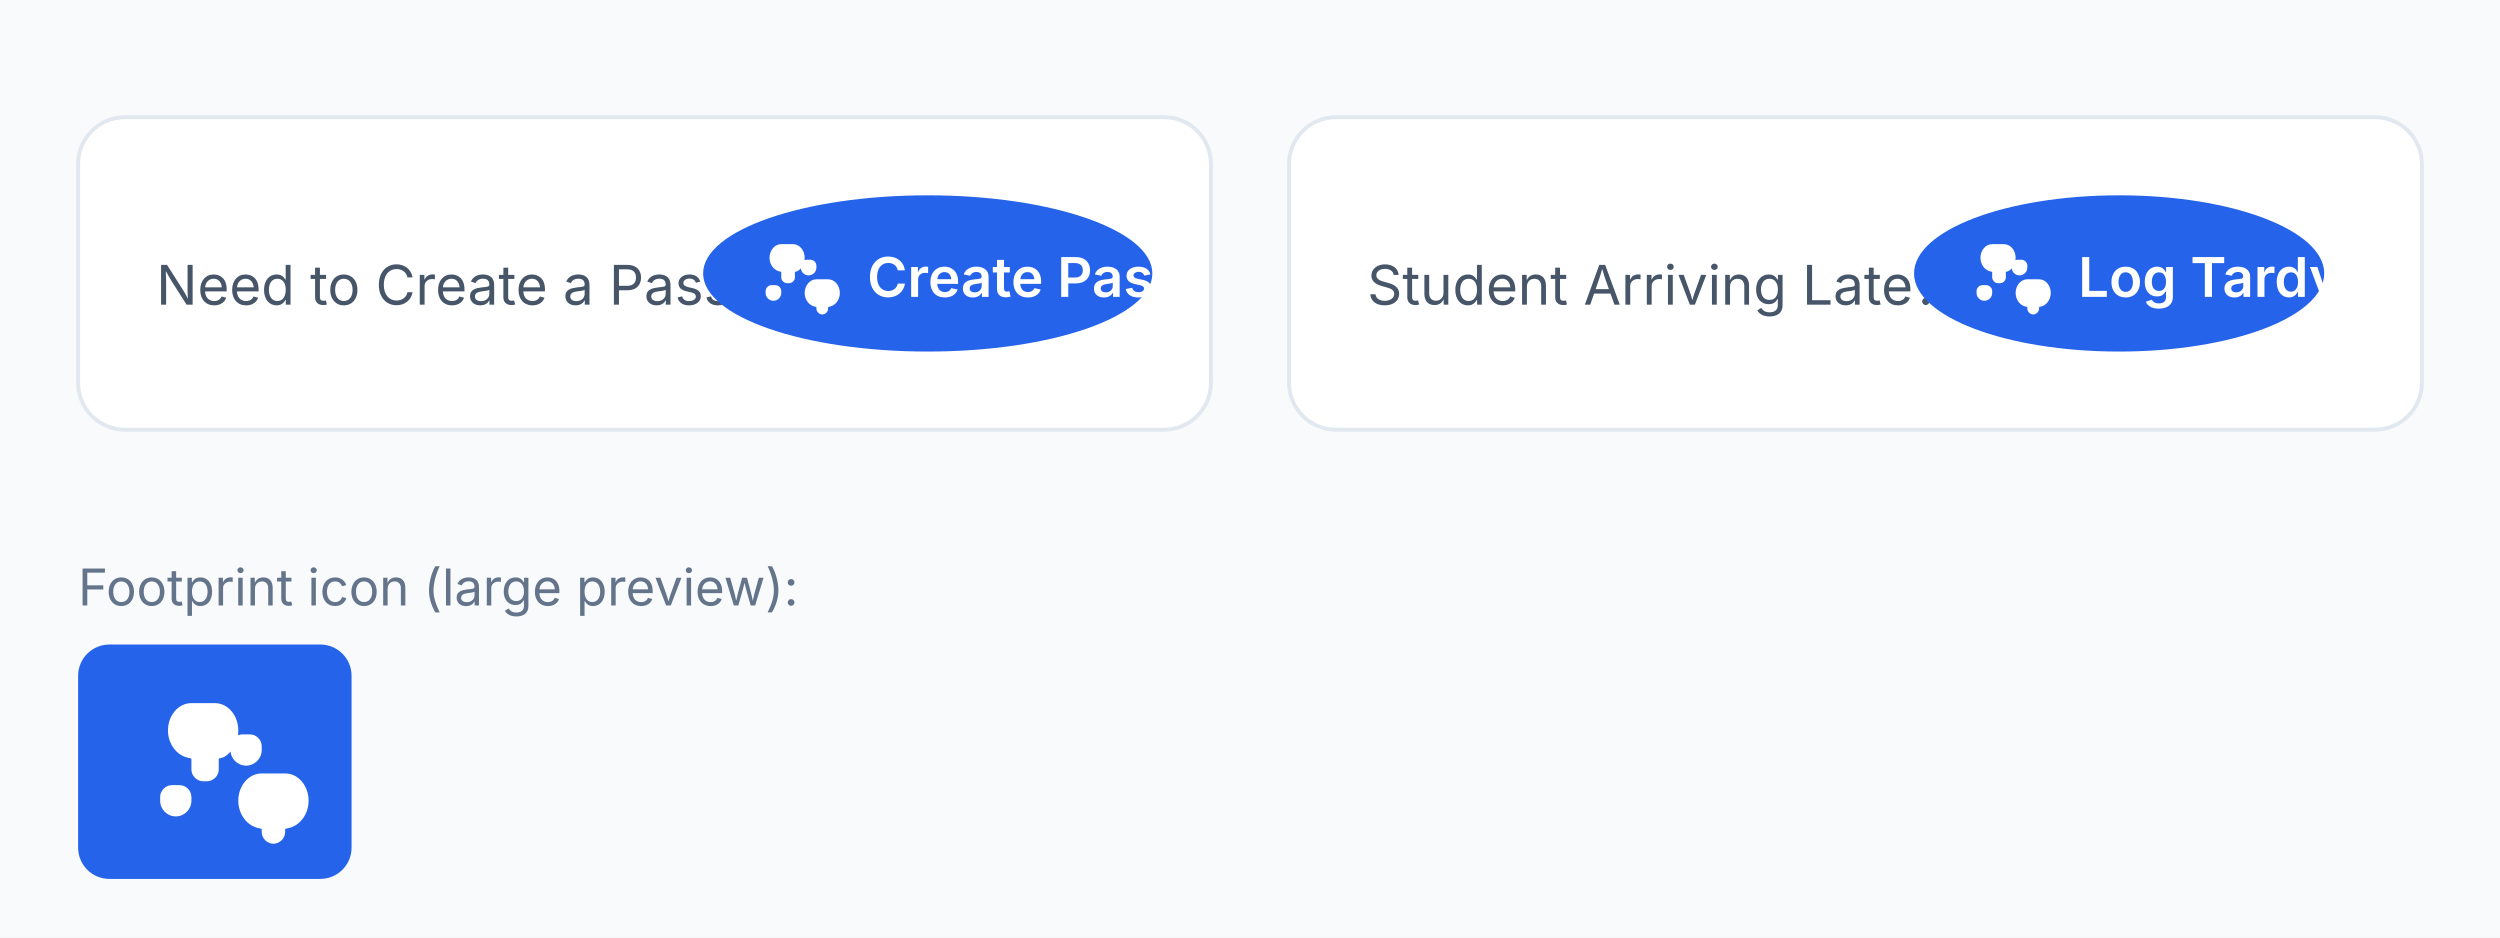
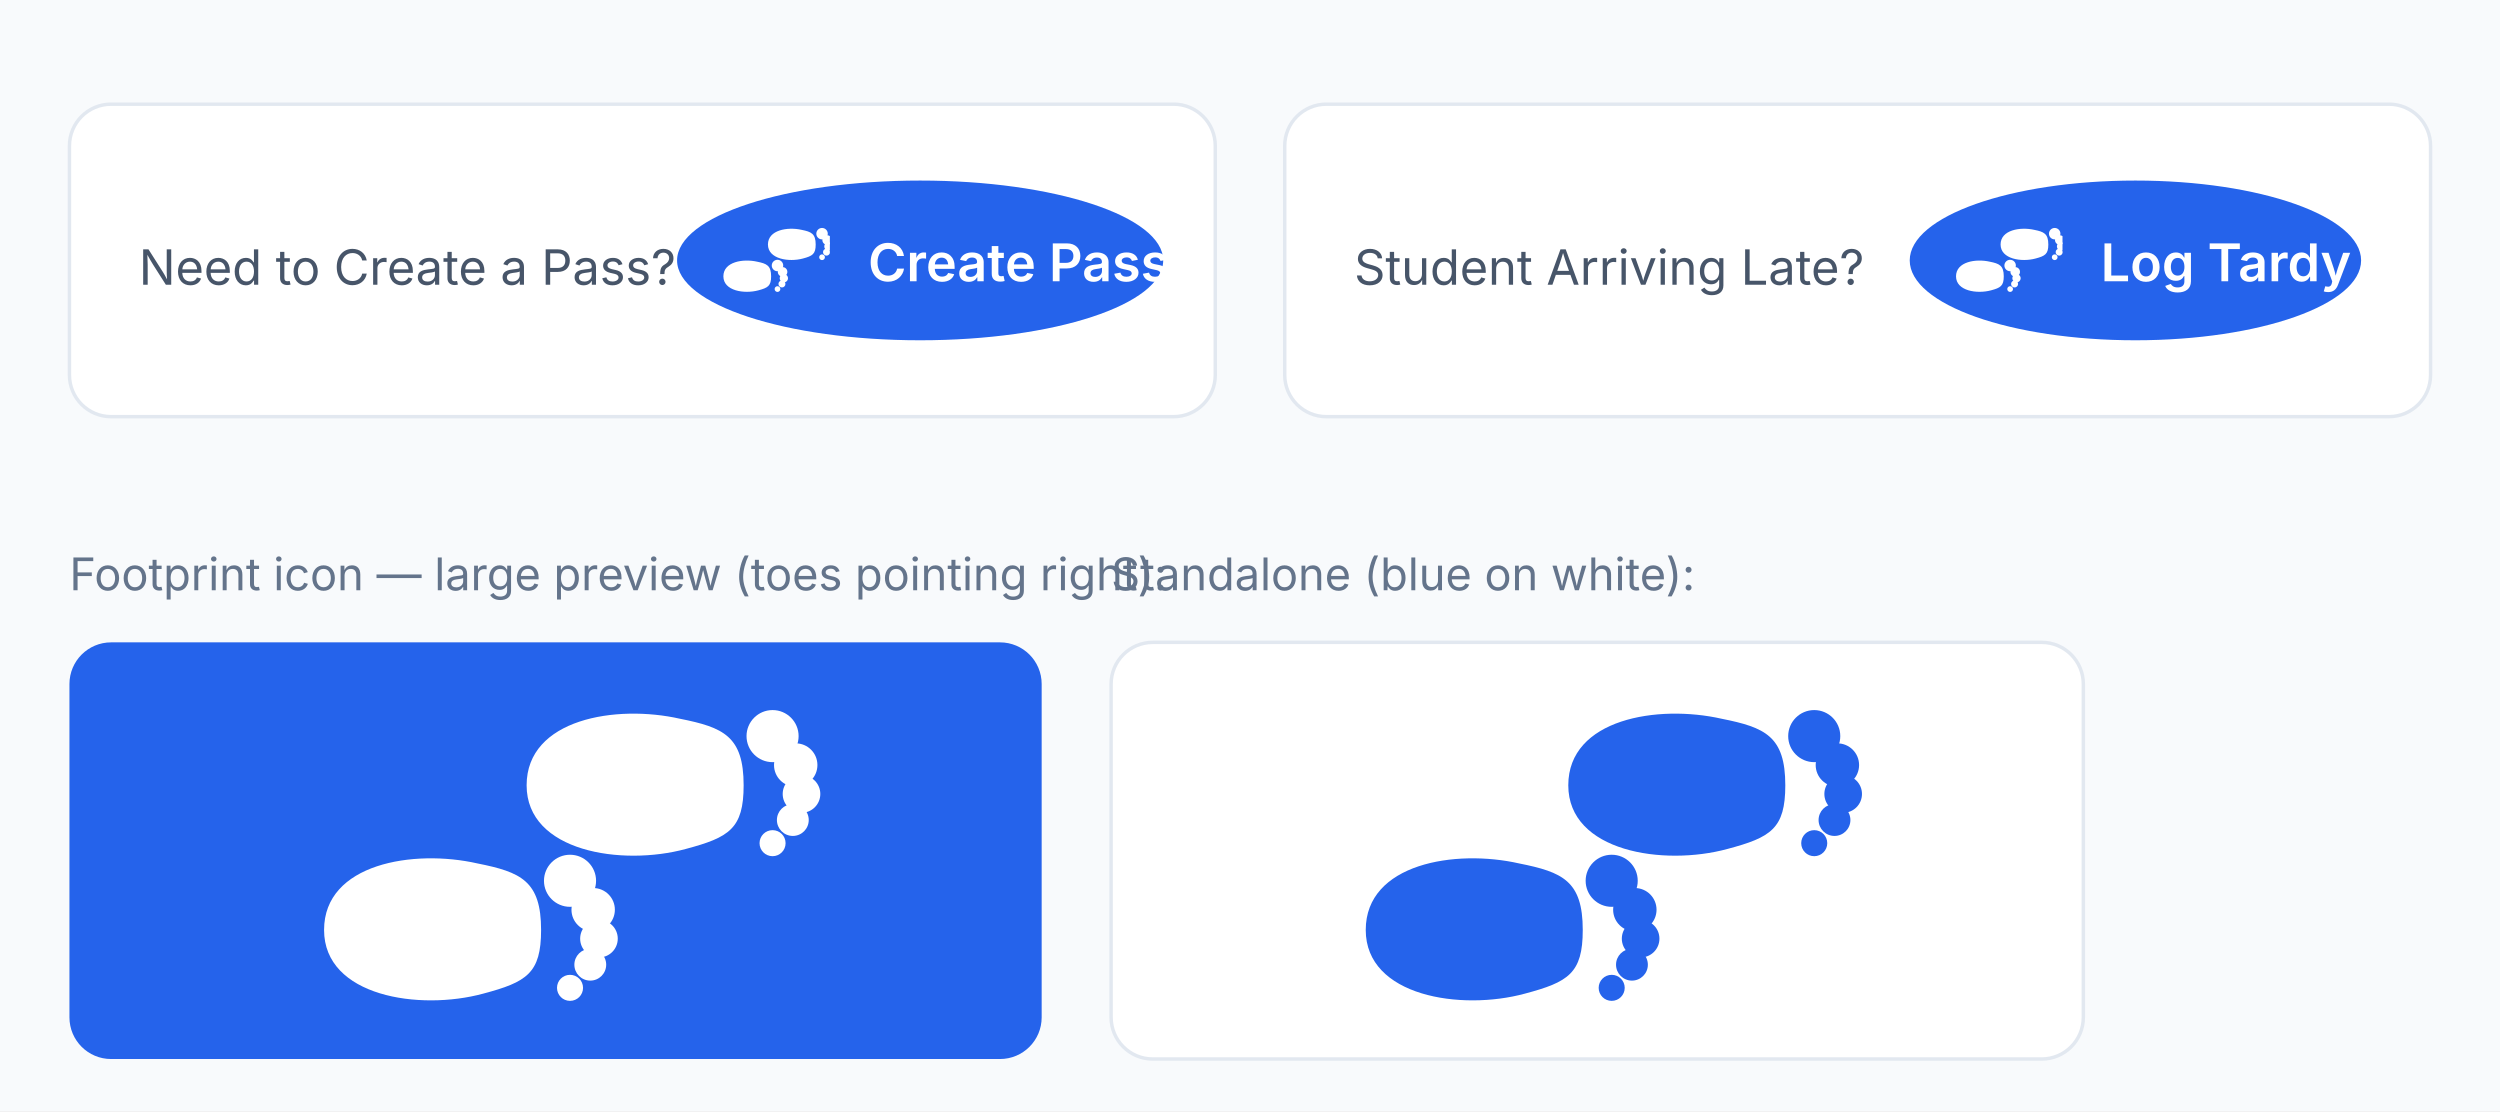
- <svg xmlns="http://www.w3.org/2000/svg" width="640" height="240" viewBox="0 0 640 240">
-   <rect width="640" height="240" fill="#f8fafc" />
-   <rect x="20" y="30" width="290" height="80" rx="12" fill="#ffffff" stroke="#e2e8f0" />
-   <text x="40" y="78" font-family="-apple-system, system-ui, sans-serif" font-size="14" fill="#475569">Need to Create a Pass?</text>
-   <g transform="translate(180,50)">
-     <rect width="115" height="40" rx="999" fill="#2563eb" />
-     <g transform="translate(11,8) scale(1)" fill="#ffffff">
-       <svg width="24" height="24" viewBox="0 0 24 24">
-         <path d="M9 4.5c-1.7 0-3 1.6-3 3.5 0 1.7 1.1 3.2 2.6 3.5l.4.1V13c0 .8.7 1.5 1.5 1.5h.5c.8 0 1.5-.7 1.5-1.5v-1.4l.4-.1C13.9 11.2 15 9.7 15 8c0-1.9-1.3-3.5-3-3.5zM6.5 15c-.8 0-1.5.7-1.5 1.5v.5c0 1.1.9 2 2 2s2-.9 2-2v-.5c0-.8-.7-1.5-1.5-1.5h-1zM18 13.5c-1.7 0-3 1.6-3 3.5 0 1.7 1.1 3.2 2.6 3.5l.4.1v.4c0 .8.7 1.5 1.5 1.5s1.5-.7 1.5-1.5v-.4l.4-.1c1.5-.3 2.6-1.8 2.6-3.5 0-1.9-1.3-3.5-3-3.5h-3zM15.5 8.5c-.8 0-1.5.7-1.5 1.5v.5c0 1.1.9 2 2 2s2-.9 2-2V10c0-.8-.7-1.5-1.5-1.5h-1z" fill="#ffffff" />
+ <svg xmlns="http://www.w3.org/2000/svg" width="720" height="320" viewBox="0 0 720 320">
+   <rect width="720" height="320" fill="#f8fafc" />
+   <rect x="20" y="30" width="330" height="90" rx="12" fill="#ffffff" stroke="#e2e8f0" />
+   <text x="40" y="82" font-family="-apple-system, system-ui, sans-serif" font-size="14" fill="#475569">Need to Create a Pass?</text>
+   <g transform="translate(195,52)">
+     <rect width="140" height="46" rx="999" fill="#2563eb" />
+     <g transform="translate(12,12)" fill="#ffffff">
+       <svg width="32" height="22" viewBox="0 0 170 120">
+         <path d="M5,85 C5,108 38,113 60,107 C75,103 80,100 80,85 C80,68 73,65 58,62 C36,57 5,62 5,85 Z" fill="#ffffff" />
+         <circle cx="90" cy="68" r="9" fill="#ffffff" />
+         <circle cx="98" cy="78" r="7.5" fill="#ffffff" />
+         <circle cx="100" cy="88" r="6.5" fill="#ffffff" />
+         <circle cx="97" cy="97" r="5.5" fill="#ffffff" />
+         <circle cx="90" cy="105" r="4.5" fill="#ffffff" />
+         <path d="M75,35 C75,58 108,63 130,57 C145,53 150,50 150,35 C150,18 143,15 128,12 C106,7 75,12 75,35 Z" fill="#ffffff" />
+         <circle cx="160" cy="18" r="9" fill="#ffffff" />
+         <circle cx="168" cy="28" r="7.5" fill="#ffffff" />
+         <circle cx="170" cy="38" r="6.5" fill="#ffffff" />
+         <circle cx="167" cy="47" r="5.5" fill="#ffffff" />
+         <circle cx="160" cy="55" r="4.5" fill="#ffffff" />
      </svg>
    </g>
-     <text x="42" y="26" font-family="-apple-system, system-ui, sans-serif" font-size="14" font-weight="600" fill="#ffffff">Create Pass</text>
+     <text x="55" y="29" font-family="-apple-system, system-ui, sans-serif" font-size="15" font-weight="600" fill="#ffffff">Create Pass</text>
  </g>
-   <rect x="330" y="30" width="290" height="80" rx="12" fill="#ffffff" stroke="#e2e8f0" />
-   <text x="350" y="78" font-family="-apple-system, system-ui, sans-serif" font-size="14" fill="#475569">Student Arriving Late?</text>
-   <g transform="translate(490,50)">
-     <rect width="105" height="40" rx="999" fill="#2563eb" />
-     <g transform="translate(11,8)" fill="#ffffff">
-       <svg width="24" height="24" viewBox="0 0 24 24">
-         <path d="M9 4.5c-1.7 0-3 1.6-3 3.5 0 1.7 1.1 3.2 2.6 3.5l.4.1V13c0 .8.7 1.5 1.5 1.5h.5c.8 0 1.5-.7 1.5-1.5v-1.4l.4-.1C13.9 11.2 15 9.7 15 8c0-1.9-1.3-3.5-3-3.5zM6.5 15c-.8 0-1.5.7-1.5 1.5v.5c0 1.1.9 2 2 2s2-.9 2-2v-.5c0-.8-.7-1.5-1.5-1.5h-1zM18 13.5c-1.7 0-3 1.6-3 3.5 0 1.7 1.1 3.2 2.6 3.5l.4.1v.4c0 .8.7 1.5 1.5 1.5s1.5-.7 1.5-1.5v-.4l.4-.1c1.5-.3 2.6-1.8 2.6-3.5 0-1.9-1.3-3.5-3-3.5h-3zM15.5 8.5c-.8 0-1.5.7-1.5 1.5v.5c0 1.1.9 2 2 2s2-.9 2-2V10c0-.8-.7-1.5-1.5-1.5h-1z" fill="#ffffff" />
+   <rect x="370" y="30" width="330" height="90" rx="12" fill="#ffffff" stroke="#e2e8f0" />
+   <text x="390" y="82" font-family="-apple-system, system-ui, sans-serif" font-size="14" fill="#475569">Student Arriving Late?</text>
+   <g transform="translate(550,52)">
+     <rect width="130" height="46" rx="999" fill="#2563eb" />
+     <g transform="translate(12,12)" fill="#ffffff">
+       <svg width="32" height="22" viewBox="0 0 170 120">
+         <path d="M5,85 C5,108 38,113 60,107 C75,103 80,100 80,85 C80,68 73,65 58,62 C36,57 5,62 5,85 Z" fill="#ffffff" />
+         <circle cx="90" cy="68" r="9" fill="#ffffff" />
+         <circle cx="98" cy="78" r="7.5" fill="#ffffff" />
+         <circle cx="100" cy="88" r="6.5" fill="#ffffff" />
+         <circle cx="97" cy="97" r="5.5" fill="#ffffff" />
+         <circle cx="90" cy="105" r="4.5" fill="#ffffff" />
+         <path d="M75,35 C75,58 108,63 130,57 C145,53 150,50 150,35 C150,18 143,15 128,12 C106,7 75,12 75,35 Z" fill="#ffffff" />
+         <circle cx="160" cy="18" r="9" fill="#ffffff" />
+         <circle cx="168" cy="28" r="7.5" fill="#ffffff" />
+         <circle cx="170" cy="38" r="6.5" fill="#ffffff" />
+         <circle cx="167" cy="47" r="5.5" fill="#ffffff" />
+         <circle cx="160" cy="55" r="4.5" fill="#ffffff" />
      </svg>
    </g>
-     <text x="42" y="26" font-family="-apple-system, system-ui, sans-serif" font-size="14" font-weight="600" fill="#ffffff">Log Tardy</text>
+     <text x="55" y="29" font-family="-apple-system, system-ui, sans-serif" font-size="15" font-weight="600" fill="#ffffff">Log Tardy</text>
  </g>
-   <text x="20" y="155" font-family="-apple-system, system-ui, sans-serif" font-size="13" fill="#64748b">Footprint icon (large preview):</text>
-   <g transform="translate(20,165)">
-     <rect width="70" height="60" rx="8" fill="#2563eb" />
-     <g transform="translate(11,6)" fill="#ffffff">
-       <svg width="48" height="48" viewBox="0 0 24 24">
-         <path d="M9 4.5c-1.7 0-3 1.6-3 3.5 0 1.7 1.1 3.2 2.6 3.5l.4.1V13c0 .8.7 1.5 1.5 1.5h.5c.8 0 1.5-.7 1.5-1.5v-1.4l.4-.1C13.9 11.2 15 9.7 15 8c0-1.9-1.3-3.5-3-3.5zM6.5 15c-.8 0-1.5.7-1.5 1.5v.5c0 1.1.9 2 2 2s2-.9 2-2v-.5c0-.8-.7-1.5-1.5-1.5h-1zM18 13.5c-1.7 0-3 1.6-3 3.5 0 1.7 1.1 3.2 2.6 3.5l.4.1v.4c0 .8.7 1.5 1.5 1.5s1.5-.7 1.5-1.5v-.4l.4-.1c1.5-.3 2.6-1.8 2.6-3.5 0-1.9-1.3-3.5-3-3.5h-3zM15.5 8.5c-.8 0-1.5.7-1.5 1.5v.5c0 1.1.9 2 2 2s2-.9 2-2V10c0-.8-.7-1.5-1.5-1.5h-1z" fill="#ffffff" />
+   <text x="20" y="170" font-family="-apple-system, system-ui, sans-serif" font-size="13" fill="#64748b">Footprint icon — large preview (toes pointing right):</text>
+   <g transform="translate(20,185)">
+     <rect width="280" height="120" rx="12" fill="#2563eb" />
+     <g transform="translate(40,12)" fill="#ffffff">
+       <svg width="200" height="100" viewBox="0 0 170 120">
+         <path d="M5,85 C5,108 38,113 60,107 C75,103 80,100 80,85 C80,68 73,65 58,62 C36,57 5,62 5,85 Z" fill="#ffffff" />
+         <circle cx="90" cy="68" r="9" fill="#ffffff" />
+         <circle cx="98" cy="78" r="7.5" fill="#ffffff" />
+         <circle cx="100" cy="88" r="6.5" fill="#ffffff" />
+         <circle cx="97" cy="97" r="5.5" fill="#ffffff" />
+         <circle cx="90" cy="105" r="4.5" fill="#ffffff" />
+         <path d="M75,35 C75,58 108,63 130,57 C145,53 150,50 150,35 C150,18 143,15 128,12 C106,7 75,12 75,35 Z" fill="#ffffff" />
+         <circle cx="160" cy="18" r="9" fill="#ffffff" />
+         <circle cx="168" cy="28" r="7.5" fill="#ffffff" />
+         <circle cx="170" cy="38" r="6.5" fill="#ffffff" />
+         <circle cx="167" cy="47" r="5.5" fill="#ffffff" />
+         <circle cx="160" cy="55" r="4.5" fill="#ffffff" />
+       </svg>
+     </g>
+   </g>
+   <text x="320" y="170" font-family="-apple-system, system-ui, sans-serif" font-size="13" fill="#64748b">Standalone (blue on white):</text>
+   <g transform="translate(320,185)">
+     <rect width="280" height="120" rx="12" fill="#ffffff" stroke="#e2e8f0" />
+     <g transform="translate(40,12)" fill="#2563eb">
+       <svg width="200" height="100" viewBox="0 0 170 120">
+         <path d="M5,85 C5,108 38,113 60,107 C75,103 80,100 80,85 C80,68 73,65 58,62 C36,57 5,62 5,85 Z" fill="#2563eb" />
+         <circle cx="90" cy="68" r="9" fill="#2563eb" />
+         <circle cx="98" cy="78" r="7.5" fill="#2563eb" />
+         <circle cx="100" cy="88" r="6.5" fill="#2563eb" />
+         <circle cx="97" cy="97" r="5.5" fill="#2563eb" />
+         <circle cx="90" cy="105" r="4.5" fill="#2563eb" />
+         <path d="M75,35 C75,58 108,63 130,57 C145,53 150,50 150,35 C150,18 143,15 128,12 C106,7 75,12 75,35 Z" fill="#2563eb" />
+         <circle cx="160" cy="18" r="9" fill="#2563eb" />
+         <circle cx="168" cy="28" r="7.5" fill="#2563eb" />
+         <circle cx="170" cy="38" r="6.5" fill="#2563eb" />
+         <circle cx="167" cy="47" r="5.5" fill="#2563eb" />
+         <circle cx="160" cy="55" r="4.5" fill="#2563eb" />
      </svg>
    </g>
  </g>
</svg>
